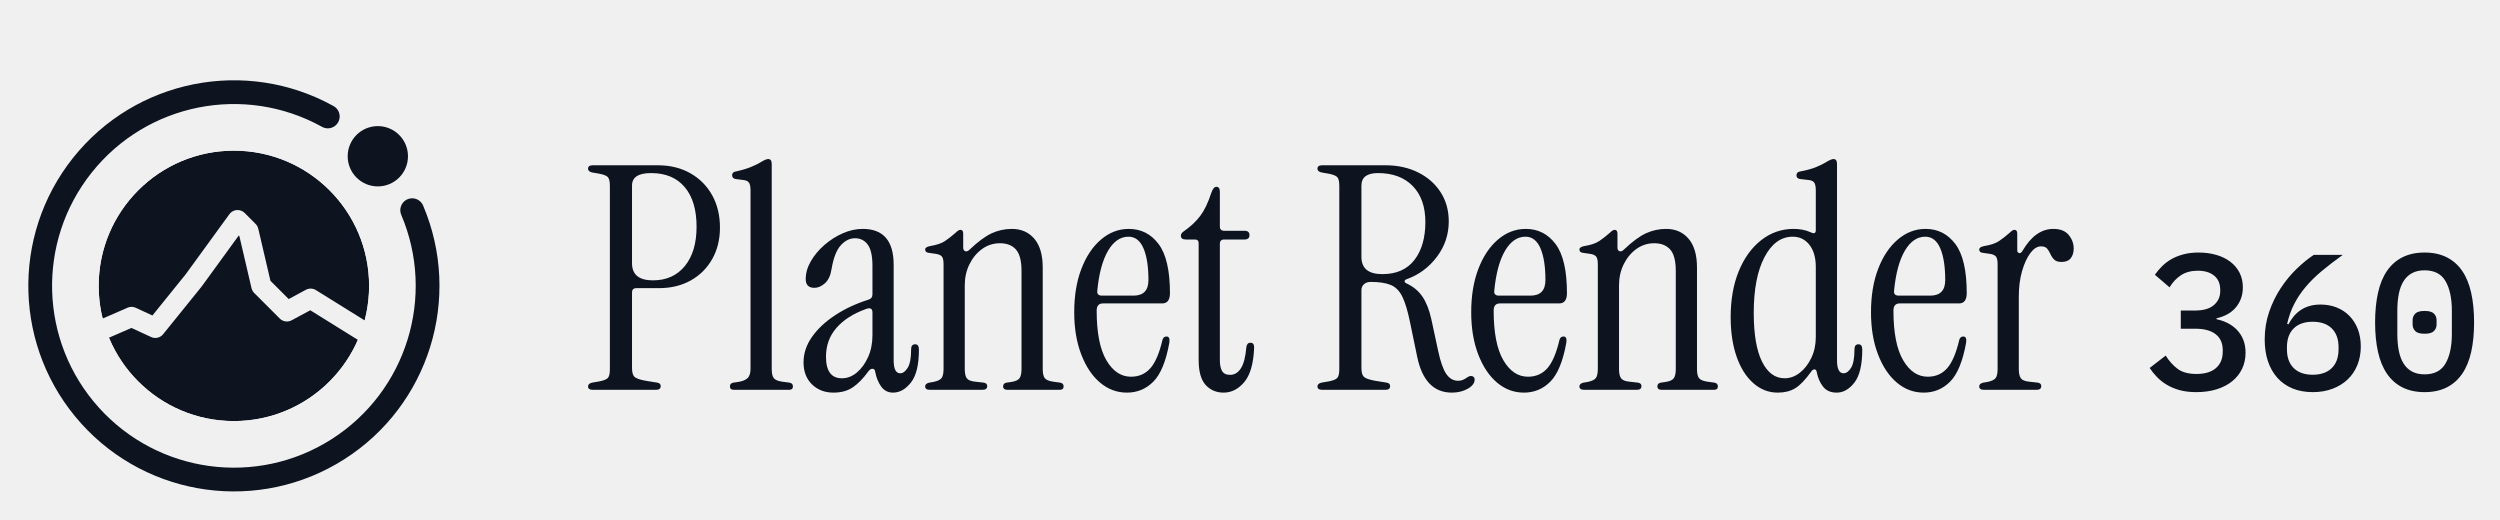
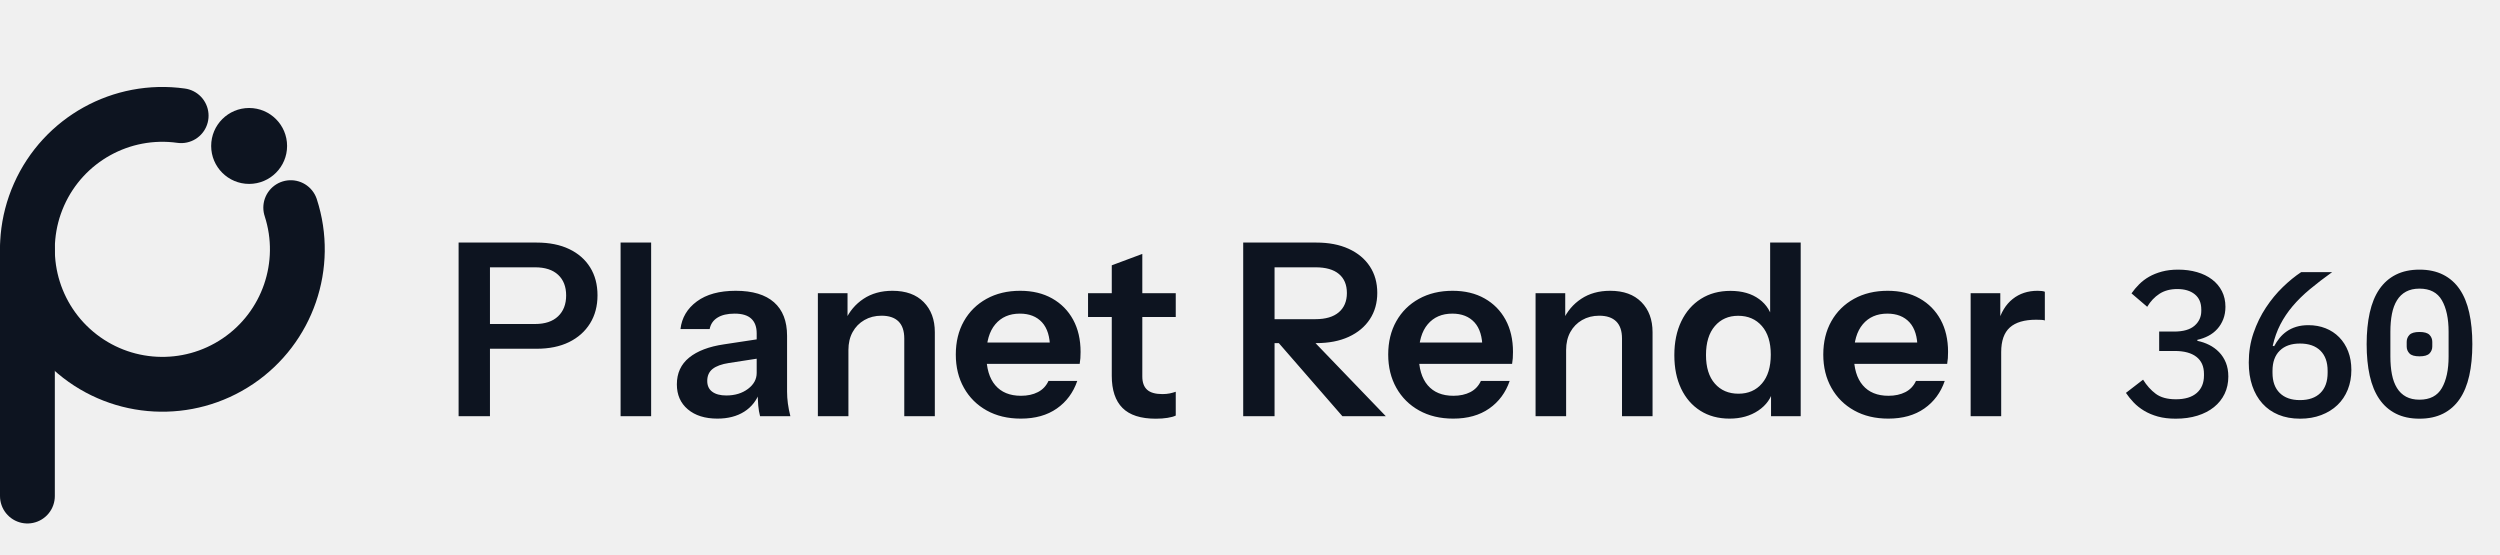
- <svg xmlns="http://www.w3.org/2000/svg" viewBox="0 0 962 200" width="962" height="200" role="img" aria-label="Planet Render 360">
-   <g transform="translate(0 20.0) scale(0.3515625)">
-     <defs>
-       <mask id="hk">
-         <circle cx="256" cy="256" r="148" fill="#fff" />
-         <path d="M98 310 L144 290 L170 302 L212 250 L260 184 L272 196 L286 256 L314 284 L340 270 L414 316" fill="none" stroke="#000" stroke-width="22" stroke-linejoin="round" stroke-linecap="round" />
-       </mask>
-     </defs>
-     <path d="M451.15 173.17 A212 212 0 1 1 358.78 70.58" fill="none" stroke="#0d1420" stroke-width="26" stroke-linecap="round" />
-     <circle cx="413.55" cy="114.14" r="33" fill="#0d1420" />
-     <circle cx="256" cy="256" r="148" fill="#0d1420" mask="url(#hk)" />
+ <svg xmlns="http://www.w3.org/2000/svg" viewBox="0 0 901 200" width="901" height="200" role="img" aria-label="Planet Render 360">
+   <g transform="translate(-38.76 12.34) scale(0.38)">
+     <path d="M377.74 164.45 A128 128 0 1 1 273.81 77.25" fill="none" stroke="#0d1420" stroke-width="52" stroke-linecap="round" />
+     <path d="M128 204 L128 438" fill="none" stroke="#0d1420" stroke-width="52" stroke-linecap="round" />
+     <circle cx="338.28" cy="105.95" r="36" fill="#0d1420" />
  </g>
-   <path d="M228.08 150.0Q226.28 150.0 226.28 148.68Q226.28 147.6 227.84 147.24L230.6 146.76Q233.12 146.28 233.9 145.44Q234.68 144.6 234.68 142.08V71.52Q234.68 69.0 233.9 68.16Q233.12 67.32 230.6 66.84L227.84 66.36Q226.28 66.0 226.28 64.92Q226.28 63.6 228.08 63.6H253.16Q260.24 63.6 265.64 66.66Q271.04 69.72 274.04 75.12Q277.04 80.52 277.04 87.6Q277.04 94.44 274.04 99.72Q271.04 105.0 265.76 107.94Q260.48 110.88 253.52 110.88H244.88Q243.2 110.88 243.2 112.56V141.6Q243.2 144.12 244.16 145.02Q245.12 145.92 248.48 146.52L252.92 147.24Q254.24 147.48 254.24 148.56Q254.24 150.0 252.44 150.0ZM243.2 101.28Q243.2 107.88 251.24 107.88Q259.04 107.88 263.54 102.36Q268.04 96.84 268.04 87.24Q268.04 77.4 263.48 72.0Q258.92 66.6 250.52 66.6Q243.2 66.6 243.2 71.4Z M282.32 150.0Q280.88 150.0 280.88 148.68Q280.88 147.48 282.2 147.24L283.88 147.0Q286.4 146.64 287.6 145.56Q288.8 144.48 288.8 141.96V73.2Q288.8 71.04 288.14 70.2Q287.48 69.36 285.8 69.24L283.04 68.88Q281.72 68.64 281.72 67.44Q281.72 66.24 283.04 66.0Q286.4 65.28 288.8 64.32Q291.2 63.36 292.76 62.4Q294.68 61.2 295.64 61.2Q296.96 61.2 296.96 63.12V141.96Q296.96 144.48 297.74 145.5Q298.52 146.52 301.04 146.88L303.8 147.24Q305.12 147.48 305.12 148.68Q305.12 150.0 303.68 150.0Z M320.72 151.08Q315.68 151.08 312.44 147.9Q309.2 144.72 309.2 139.44Q309.2 134.28 312.44 129.66Q315.68 125.04 321.32 121.32Q326.96 117.6 334.16 115.32Q335.72 114.84 335.72 113.28V102.36Q335.72 96.6 333.92 94.14Q332.12 91.68 329.0 91.68Q326.0 91.68 323.54 94.38Q321.08 97.08 320.0 103.44Q319.4 107.28 317.42 109.02Q315.44 110.76 313.4 110.76Q310.04 110.76 310.04 107.4Q310.04 103.92 312.02 100.5Q314.0 97.08 317.24 94.26Q320.48 91.44 324.32 89.76Q328.16 88.08 332.0 88.08Q343.88 88.08 343.88 101.88V138.6Q343.88 143.64 346.4 143.64Q347.96 143.64 349.28 141.54Q350.6 139.44 350.6 134.4Q350.6 132.48 352.16 132.48Q353.6 132.48 353.6 134.52Q353.6 143.28 350.54 147.18Q347.48 151.08 343.64 151.08Q340.76 151.08 339.08 148.74Q337.4 146.4 336.8 143.16Q336.68 141.96 335.78 141.9Q334.88 141.84 334.04 143.04Q331.16 147.0 328.16 149.04Q325.16 151.08 320.72 151.08ZM323.96 145.56Q327.08 145.56 329.72 143.34Q332.36 141.12 334.04 137.4Q335.72 133.68 335.72 129.0V120.24Q335.72 117.96 333.2 118.92Q325.88 121.56 321.86 126.18Q317.84 130.8 317.84 137.28Q317.84 145.56 323.96 145.56Z M357.8 150.0Q356.0 150.0 356.0 148.68Q356.0 147.6 357.56 147.24L359.0 147.0Q361.52 146.52 362.3 145.5Q363.08 144.48 363.08 141.96V101.64Q363.08 99.48 362.42 98.7Q361.76 97.92 360.08 97.68L357.56 97.32Q356.0 97.2 356.0 96.0Q356.0 95.04 357.92 94.68Q361.64 94.08 363.62 92.76Q365.6 91.44 367.76 89.52Q368.84 88.44 369.56 88.44Q370.64 88.44 370.64 89.88V95.28Q370.64 96.36 371.42 96.66Q372.2 96.96 373.16 96.0Q377.96 91.44 381.62 89.76Q385.28 88.08 389.36 88.08Q394.76 88.08 398.0 91.86Q401.24 95.64 401.24 102.96V141.96Q401.24 144.48 402.02 145.5Q402.8 146.52 405.32 146.88L407.96 147.24Q409.28 147.48 409.28 148.68Q409.28 150.0 407.84 150.0H387.68Q386.0 150.0 386.0 148.68Q386.0 147.48 387.32 147.24L389.0 147.0Q391.52 146.64 392.3 145.56Q393.08 144.48 393.08 141.96V104.28Q393.08 98.4 390.92 96.0Q388.76 93.6 384.8 93.6Q380.96 93.6 377.9 95.82Q374.84 98.04 373.04 101.7Q371.24 105.36 371.24 109.8V141.96Q371.24 144.48 372.02 145.56Q372.8 146.64 375.32 146.88L378.56 147.24Q379.88 147.48 379.88 148.56Q379.88 150.0 378.08 150.0Z M433.64 151.08Q427.88 151.08 423.32 147.24Q418.76 143.4 416.06 136.38Q413.36 129.36 413.36 120.12Q413.36 110.64 416.12 103.44Q418.88 96.24 423.68 92.16Q428.48 88.08 434.36 88.08Q441.44 88.08 445.82 93.9Q450.2 99.72 450.2 112.8Q450.2 116.76 447.2 116.76H424.4Q422.0 116.76 422.0 119.52Q422.0 132.24 425.72 138.6Q429.44 144.96 435.2 144.96Q439.76 144.96 442.64 141.72Q445.52 138.48 447.32 130.8Q447.68 129.48 448.88 129.48Q450.32 129.48 449.96 131.88Q448.04 142.56 443.84 146.82Q439.64 151.08 433.64 151.08ZM424.04 113.76H436.16Q441.92 113.76 441.92 107.76Q441.92 99.96 440.0 95.52Q438.08 91.08 434.24 91.08Q429.56 91.08 426.38 96.48Q423.2 101.88 422.24 111.84Q422.0 113.76 424.04 113.76Z M470.84 151.08Q466.64 151.08 463.94 148.14Q461.24 145.2 461.24 138.48V93.6Q461.24 92.16 459.8 92.16H456.32Q454.4 92.16 454.4 90.72Q454.4 89.76 455.48 89.04Q459.44 86.28 461.84 83.1Q464.24 79.92 466.04 74.4Q466.88 71.88 468.08 71.88Q469.4 71.88 469.4 73.8V87.12Q469.4 88.8 471.08 88.8H478.88Q480.8 88.8 480.8 90.48Q480.8 92.16 478.88 92.16H471.08Q469.4 92.16 469.4 93.84V138.6Q469.4 141.24 470.24 142.74Q471.08 144.24 473.36 144.24Q475.88 144.24 477.5 141.72Q479.12 139.2 479.6 133.56Q479.84 131.88 481.16 131.88Q482.6 131.88 482.6 133.68Q482.24 142.92 478.82 147.0Q475.4 151.08 470.84 151.08Z  M558.68 151.08Q548.24 151.08 545.36 137.4L542.6 124.08Q541.28 117.6 539.66 114.24Q538.04 110.88 535.22 109.68Q532.4 108.48 527.48 108.48Q525.8 108.48 524.84 109.38Q523.88 110.28 523.88 111.6V141.6Q523.88 144.12 524.84 145.02Q525.8 145.92 529.16 146.52L533.6 147.24Q534.92 147.48 534.92 148.56Q534.92 150.0 533.12 150.0H508.76Q506.96 150.0 506.96 148.68Q506.96 147.6 508.52 147.24L511.28 146.76Q513.8 146.28 514.58 145.44Q515.36 144.6 515.36 142.08V71.52Q515.36 69.0 514.58 68.16Q513.8 67.32 511.28 66.84L508.52 66.36Q506.96 66.0 506.96 64.92Q506.96 63.6 508.76 63.6H533.12Q540.2 63.6 545.72 66.36Q551.24 69.12 554.36 73.98Q557.48 78.84 557.48 85.2Q557.48 92.76 552.92 98.82Q548.36 104.88 541.4 107.4Q540.56 107.64 540.5 108.18Q540.44 108.72 541.28 109.08Q545.12 110.88 547.34 114.12Q549.56 117.36 550.76 122.76L553.4 135.0Q554.72 141.24 556.52 143.88Q558.32 146.52 561.08 146.52Q562.04 146.52 562.82 146.22Q563.6 145.92 564.8 145.08Q565.76 144.48 566.6 144.78Q567.44 145.08 567.44 146.04Q567.44 148.08 564.8 149.58Q562.16 151.08 558.68 151.08ZM531.92 105.48Q540.08 105.48 544.28 100.02Q548.48 94.56 548.48 85.44Q548.48 76.56 543.62 71.58Q538.76 66.6 530.24 66.6Q523.88 66.6 523.88 71.4V98.88Q523.88 105.48 531.92 105.48Z M586.4 151.08Q580.64 151.08 576.08 147.24Q571.52 143.4 568.82 136.38Q566.12 129.36 566.12 120.12Q566.12 110.64 568.88 103.44Q571.64 96.24 576.44 92.16Q581.24 88.08 587.12 88.08Q594.2 88.08 598.58 93.9Q602.96 99.72 602.96 112.8Q602.96 116.76 599.96 116.76H577.16Q574.76 116.76 574.76 119.52Q574.76 132.24 578.48 138.6Q582.2 144.96 587.96 144.96Q592.52 144.96 595.4 141.72Q598.28 138.48 600.08 130.8Q600.44 129.48 601.64 129.48Q603.08 129.48 602.72 131.88Q600.8 142.56 596.6 146.82Q592.4 151.08 586.4 151.08ZM576.8 113.76H588.92Q594.68 113.76 594.68 107.76Q594.68 99.96 592.76 95.52Q590.84 91.08 587.0 91.08Q582.32 91.08 579.14 96.48Q575.96 101.88 575.0 111.84Q574.76 113.76 576.8 113.76Z M609.56 150.0Q607.76 150.0 607.76 148.68Q607.76 147.6 609.32 147.24L610.76 147.0Q613.28 146.52 614.06 145.5Q614.84 144.48 614.84 141.96V101.64Q614.84 99.48 614.18 98.7Q613.52 97.92 611.84 97.68L609.32 97.32Q607.76 97.2 607.76 96.0Q607.76 95.04 609.68 94.68Q613.4 94.08 615.38 92.76Q617.36 91.44 619.52 89.52Q620.6 88.44 621.32 88.44Q622.4 88.44 622.4 89.88V95.28Q622.4 96.36 623.18 96.66Q623.96 96.96 624.92 96.0Q629.72 91.44 633.38 89.76Q637.04 88.08 641.12 88.08Q646.52 88.08 649.76 91.86Q653.0 95.64 653.0 102.96V141.96Q653.0 144.48 653.78 145.5Q654.56 146.52 657.08 146.88L659.72 147.24Q661.04 147.48 661.04 148.68Q661.04 150.0 659.6 150.0H639.44Q637.76 150.0 637.76 148.68Q637.76 147.48 639.08 147.24L640.76 147.0Q643.28 146.64 644.06 145.56Q644.84 144.48 644.84 141.96V104.28Q644.84 98.4 642.68 96.0Q640.52 93.6 636.56 93.6Q632.72 93.6 629.66 95.82Q626.6 98.04 624.8 101.7Q623.0 105.36 623.0 109.8V141.96Q623.0 144.48 623.78 145.56Q624.56 146.64 627.08 146.88L630.32 147.24Q631.64 147.48 631.64 148.56Q631.64 150.0 629.84 150.0Z M684.08 151.08Q678.8 151.08 674.66 147.42Q670.52 143.76 668.24 137.22Q665.96 130.68 665.96 122.04Q665.96 111.96 669.08 104.34Q672.2 96.72 677.72 92.4Q683.24 88.08 690.2 88.08Q691.88 88.08 693.56 88.38Q695.24 88.68 696.8 89.4Q698.72 90.36 698.72 88.56V73.2Q698.72 71.04 698.06 70.2Q697.4 69.36 695.72 69.24L692.6 68.88Q691.28 68.64 691.28 67.44Q691.28 66.24 692.6 66.0Q696.44 65.28 698.78 64.32Q701.12 63.36 702.68 62.4Q704.6 61.2 705.56 61.2Q706.88 61.2 706.88 63.12V138.6Q706.88 143.64 709.4 143.64Q710.96 143.64 712.28 141.54Q713.6 139.44 713.6 134.4Q713.6 132.48 715.16 132.48Q716.6 132.48 716.6 134.52Q716.6 143.28 713.6 147.18Q710.6 151.08 706.76 151.08Q703.28 151.08 701.48 148.74Q699.68 146.4 699.08 143.16Q698.96 142.2 698.24 142.14Q697.52 142.08 696.92 143.04Q693.56 147.72 690.8 149.4Q688.04 151.08 684.08 151.08ZM686.72 145.56Q689.84 145.56 692.54 143.46Q695.24 141.36 696.98 137.76Q698.72 134.16 698.72 129.72V102.72Q698.72 97.32 696.26 94.2Q693.8 91.08 689.84 91.08Q683.12 91.08 678.98 98.94Q674.84 106.8 674.84 120.36Q674.84 132.72 678.02 139.14Q681.2 145.56 686.72 145.56Z M740.24 151.08Q734.48 151.08 729.92 147.24Q725.36 143.4 722.66 136.38Q719.96 129.36 719.96 120.12Q719.96 110.64 722.72 103.44Q725.48 96.24 730.28 92.16Q735.08 88.08 740.96 88.08Q748.04 88.08 752.42 93.9Q756.8 99.72 756.8 112.8Q756.8 116.76 753.8 116.76H731.0Q728.6 116.76 728.6 119.52Q728.6 132.24 732.32 138.6Q736.04 144.96 741.8 144.96Q746.36 144.96 749.24 141.72Q752.12 138.48 753.92 130.8Q754.28 129.48 755.48 129.48Q756.92 129.48 756.56 131.88Q754.64 142.56 750.44 146.82Q746.24 151.08 740.24 151.08ZM730.64 113.76H742.76Q748.52 113.76 748.52 107.76Q748.52 99.96 746.6 95.52Q744.68 91.08 740.84 91.08Q736.16 91.08 732.98 96.48Q729.8 101.88 728.84 111.84Q728.6 113.76 730.64 113.76Z M778.28 96.48Q783.2 88.08 790.16 88.08Q794.12 88.08 796.04 90.42Q797.96 92.76 797.96 95.64Q797.96 97.92 796.82 99.36Q795.68 100.8 793.28 100.8Q791.36 100.8 790.46 99.9Q789.56 99.0 789.02 97.8Q788.48 96.6 787.76 95.7Q787.04 94.8 785.36 94.8Q783.2 94.8 781.28 97.38Q779.36 99.96 778.1 104.28Q776.84 108.6 776.84 114.12V141.96Q776.84 144.48 777.62 145.56Q778.4 146.64 780.92 146.88L784.16 147.24Q785.48 147.48 785.48 148.56Q785.48 150.0 783.68 150.0H763.4Q761.6 150.0 761.6 148.68Q761.6 147.6 763.16 147.24L764.6 147.0Q767.12 146.52 767.9 145.5Q768.68 144.48 768.68 141.96V101.64Q768.68 99.48 768.02 98.7Q767.36 97.92 765.68 97.68L763.16 97.32Q761.6 97.2 761.6 96.0Q761.6 95.04 763.52 94.68Q767.24 94.08 769.22 92.76Q771.2 91.44 773.36 89.52Q774.44 88.44 775.16 88.44Q776.24 88.44 776.24 89.88V96.36Q776.24 97.2 776.96 97.38Q777.68 97.56 778.28 96.48Z" fill="#0d1420" />
-   <path d="M844.522 119.496Q849.507 119.496 851.925 117.376Q854.343 115.255 854.343 112.056V111.535Q854.343 107.964 852 106.067Q849.656 104.17 845.713 104.17Q841.918 104.17 839.277 105.881Q836.636 107.592 834.85 110.568L829.196 105.732Q830.386 104.021 831.949 102.458Q833.511 100.896 835.52 99.743Q837.529 98.59 840.133 97.883Q842.737 97.176 846.01 97.176Q849.656 97.176 852.781 98.069Q855.906 98.962 858.212 100.71Q860.518 102.458 861.783 104.951Q863.048 107.443 863.048 110.568Q863.048 113.023 862.267 115.032Q861.486 117.041 860.109 118.566Q858.733 120.091 856.873 121.058Q855.013 122.026 852.93 122.472V122.844Q855.162 123.29 857.17 124.295Q859.179 125.299 860.742 126.899Q862.304 128.498 863.197 130.693Q864.09 132.888 864.09 135.715Q864.09 139.138 862.75 141.928Q861.411 144.718 858.919 146.726Q856.426 148.735 852.93 149.814Q849.433 150.893 845.118 150.893Q841.472 150.893 838.682 150.112Q835.892 149.33 833.734 148.028Q831.577 146.726 829.977 145.052Q828.378 143.378 827.187 141.593L833.362 136.831Q835.297 139.956 837.938 141.928Q840.579 143.899 845.192 143.899Q850.102 143.899 852.706 141.63Q855.31 139.361 855.31 135.343V134.748Q855.31 130.73 852.595 128.61Q849.879 126.49 844.746 126.49H839.166V119.496Z M889.981 150.893Q885.591 150.893 882.169 149.479Q878.746 148.066 876.366 145.424Q873.985 142.783 872.72 139.063Q871.455 135.343 871.455 130.656Q871.455 125.002 873.166 120.017Q874.878 115.032 877.63 110.866Q880.383 106.699 883.731 103.463Q887.079 100.226 890.353 98.069H901.513Q897.049 101.268 893.478 104.244Q889.906 107.22 887.265 110.345Q884.624 113.47 882.838 116.929Q881.053 120.389 880.086 124.63L880.606 124.778Q881.425 123.216 882.541 121.84Q883.657 120.463 885.145 119.422Q886.633 118.38 888.567 117.785Q890.502 117.19 892.957 117.19Q896.305 117.19 899.132 118.306Q901.959 119.422 904.042 121.542Q906.126 123.662 907.279 126.638Q908.432 129.614 908.432 133.334Q908.432 137.203 907.13 140.44Q905.828 143.676 903.41 145.982Q900.992 148.289 897.57 149.591Q894.147 150.893 889.981 150.893ZM889.906 144.197Q894.668 144.197 897.272 141.63Q899.876 139.063 899.876 134.376V133.632Q899.876 128.945 897.272 126.378Q894.668 123.811 889.906 123.811Q885.219 123.811 882.615 126.378Q880.011 128.945 880.011 133.632V134.376Q880.011 139.063 882.615 141.63Q885.219 144.197 889.906 144.197Z M932.984 150.893Q928.074 150.893 924.465 149.07Q920.857 147.247 918.513 143.825Q916.17 140.402 915.054 135.418Q913.938 130.433 913.938 124.034Q913.938 117.71 915.054 112.688Q916.17 107.666 918.513 104.244Q920.857 100.822 924.465 98.999Q928.074 97.176 932.984 97.176Q937.894 97.176 941.503 98.999Q945.111 100.822 947.455 104.244Q949.798 107.666 950.914 112.688Q952.03 117.71 952.03 124.034Q952.03 130.433 950.914 135.418Q949.798 140.402 947.455 143.825Q945.111 147.247 941.503 149.07Q937.894 150.893 932.984 150.893ZM932.984 144.048Q938.638 144.048 941.056 139.844Q943.474 135.641 943.474 128.498V119.57Q943.474 112.428 941.056 108.224Q938.638 104.021 932.984 104.021Q930.157 104.021 928.148 105.1Q926.139 106.178 924.874 108.224Q923.61 110.27 923.052 113.135Q922.494 115.999 922.494 119.57V128.498Q922.494 132.07 923.052 134.934Q923.61 137.798 924.874 139.844Q926.139 141.89 928.148 142.969Q930.157 144.048 932.984 144.048ZM932.984 128.424Q930.38 128.424 929.376 127.382Q928.371 126.341 928.371 124.853V123.216Q928.371 121.728 929.376 120.686Q930.38 119.645 932.984 119.645Q935.588 119.645 936.592 120.686Q937.597 121.728 937.597 123.216V124.853Q937.597 126.341 936.592 127.382Q935.588 128.424 932.984 128.424Z" fill="#0d1420" />
+   <g transform="translate(-61 0)">
+     <path d="M226.28 150V87.42H254.38Q261.25 87.42 266.15 89.77Q271.04 92.11 273.69 96.37Q276.34 100.63 276.34 106.43Q276.34 112.22 273.66 116.55Q270.98 120.88 266.09 123.29Q261.19 125.69 254.38 125.69H235.09V116.77H253.83Q259.22 116.77 262.13 114Q265.04 111.24 265.04 106.48Q265.04 101.73 262.15 99.04Q259.25 96.34 253.83 96.34H237.58V150ZM284.66 150V87.42H295.67V150ZM334.93 150Q334.46 148.23 334.27 146.15Q334.09 144.06 334.09 141.16H333.71V120.13Q333.71 116.65 331.75 114.84Q329.8 113.03 325.77 113.03Q321.89 113.03 319.59 114.47Q317.28 115.9 316.76 118.59H306.24Q306.97 112.45 312.15 108.63Q317.34 104.8 326.15 104.8Q335.27 104.8 339.97 108.95Q344.66 113.09 344.66 121.03V141.16Q344.66 143.25 344.95 145.41Q345.24 147.57 345.85 150ZM319.54 150.87Q312.85 150.87 308.89 147.52Q304.94 144.18 304.94 138.53Q304.94 132.47 309.37 128.88Q313.81 125.29 321.92 124.1L335.71 122.01V128.97L323.71 130.82Q319.77 131.43 317.83 132.96Q315.89 134.5 315.89 137.28Q315.89 139.86 317.7 141.19Q319.51 142.53 322.76 142.53Q327.42 142.53 330.57 140.16Q333.71 137.8 333.71 134.41L334.9 141.11Q333.16 145.89 329.2 148.38Q325.25 150.87 319.54 150.87ZM355.76 150V105.67H366.45V116.1H366.77V150ZM386.9 150V122.01Q386.9 117.9 384.82 115.84Q382.73 113.78 378.7 113.78Q375.23 113.78 372.52 115.35Q369.81 116.91 368.29 119.67Q366.77 122.42 366.77 126.13L365.64 115.49Q367.84 110.6 372.2 107.7Q376.56 104.8 382.64 104.8Q389.89 104.8 393.9 108.87Q397.91 112.94 397.91 119.72V150ZM428.91 150.87Q421.87 150.87 416.6 147.93Q411.33 144.99 408.4 139.77Q405.47 134.56 405.47 127.78Q405.47 120.94 408.38 115.77Q411.3 110.6 416.54 107.7Q421.78 104.8 428.68 104.8Q435.31 104.8 440.2 107.56Q445.08 110.31 447.76 115.23Q450.44 120.16 450.44 126.82Q450.44 128.04 450.37 129.08Q450.29 130.13 450.12 131.14H412.31V123.46H441.69L439.43 125.58Q439.43 119.32 436.55 116.17Q433.66 113.03 428.56 113.03Q422.94 113.03 419.71 116.87Q416.48 120.71 416.48 127.92Q416.48 135.08 419.71 138.86Q422.94 142.64 428.97 142.64Q432.48 142.64 435.05 141.32Q437.63 140 438.88 137.28H449.25Q447.08 143.6 441.88 147.23Q436.68 150.87 428.91 150.87ZM477.56 150.9Q469.41 150.9 465.55 147.03Q461.68 143.16 461.68 135.43V95.62L472.69 91.51V135.69Q472.69 138.9 474.43 140.47Q476.17 142.03 479.93 142.03Q481.38 142.03 482.55 141.79Q483.73 141.54 484.74 141.19V149.77Q483.7 150.29 481.8 150.59Q479.9 150.9 477.56 150.9ZM453.13 114.25V105.67H484.74V114.25ZM509.05 150V87.42H535.41Q542.16 87.42 547.09 89.68Q552.01 91.94 554.69 96.01Q557.37 100.08 557.37 105.56Q557.37 110.97 554.69 115.05Q552.01 119.12 547.09 121.39Q542.16 123.66 535.41 123.66H517.86V115.03H535.09Q540.6 115.03 543.51 112.54Q546.42 110.05 546.42 105.61Q546.42 101.15 543.55 98.75Q540.69 96.34 535.09 96.34H520.35V150ZM544.8 150 516.96 117.99H529.65L560.45 150ZM584.75 150.87Q577.71 150.87 572.44 147.93Q567.17 144.99 564.24 139.77Q561.31 134.56 561.31 127.78Q561.31 120.94 564.23 115.77Q567.14 110.6 572.38 107.7Q577.63 104.8 584.52 104.8Q591.16 104.8 596.04 107.56Q600.92 110.31 603.6 115.23Q606.28 120.16 606.28 126.82Q606.28 128.04 606.21 129.08Q606.13 130.13 605.96 131.14H568.15V123.46H597.53L595.27 125.58Q595.27 119.32 592.39 116.17Q589.5 113.03 584.41 113.03Q578.79 113.03 575.55 116.87Q572.32 120.71 572.32 127.92Q572.32 135.08 575.55 138.86Q578.79 142.64 584.81 142.64Q588.32 142.64 590.9 141.32Q593.47 140 594.72 137.28H605.09Q602.92 143.6 597.72 147.23Q592.52 150.87 584.75 150.87ZM614.42 150V105.67H625.11V116.1H625.43V150ZM645.57 150V122.01Q645.57 117.9 643.48 115.84Q641.39 113.78 637.37 113.78Q633.89 113.78 631.18 115.35Q628.47 116.91 626.95 119.67Q625.43 122.42 625.43 126.13L624.3 115.49Q626.5 110.6 630.86 107.7Q635.22 104.8 641.31 104.8Q648.55 104.8 652.56 108.87Q656.58 112.94 656.58 119.72V150ZM699.28 150V140L700.15 140.21Q699.02 145.07 694.69 147.97Q690.36 150.87 684.33 150.87Q678.28 150.87 673.8 148.03Q669.32 145.19 666.88 140.06Q664.43 134.93 664.43 128.01Q664.43 121 666.95 115.78Q669.47 110.57 674.02 107.7Q678.57 104.83 684.65 104.83Q690.97 104.83 695.02 107.82Q699.08 110.8 700.06 116.07L698.96 116.19V87.42H709.97V150ZM687.55 141.89Q692.85 141.89 696.02 138.19Q699.19 134.5 699.19 127.81Q699.19 121.17 695.98 117.49Q692.76 113.81 687.43 113.81Q682.22 113.81 679.03 117.52Q675.84 121.23 675.84 127.95Q675.84 134.62 679.03 138.25Q682.22 141.89 687.55 141.89ZM741.55 150.87Q734.51 150.87 729.24 147.93Q723.96 144.99 721.04 139.77Q718.11 134.56 718.11 127.78Q718.11 120.94 721.02 115.77Q723.94 110.6 729.18 107.7Q734.42 104.8 741.32 104.8Q747.95 104.8 752.84 107.56Q757.72 110.31 760.4 115.23Q763.08 120.16 763.08 126.82Q763.08 128.04 763.01 129.08Q762.93 130.13 762.76 131.14H724.95V123.46H754.33L752.07 125.58Q752.07 119.32 749.19 116.17Q746.3 113.03 741.2 113.03Q735.58 113.03 732.35 116.87Q729.12 120.71 729.12 127.92Q729.12 135.08 732.35 138.86Q735.58 142.64 741.61 142.64Q745.11 142.64 747.69 141.32Q750.27 140 751.52 137.28H761.89Q759.72 143.6 754.52 147.23Q749.32 150.87 741.55 150.87ZM771.22 150V105.67H781.91V116.39H782.23V150ZM782.23 126.88 781.1 116.36Q782.66 110.71 786.37 107.76Q790.08 104.8 795.35 104.8Q797.18 104.8 797.96 105.15V115.49Q797.53 115.32 796.74 115.28Q795.96 115.23 794.83 115.23Q788.46 115.23 785.34 118.03Q782.23 120.83 782.23 126.88Z" fill="#0d1420" />
+     <path d="M844.522 119.496Q849.507 119.496 851.925 117.376Q854.343 115.255 854.343 112.056V111.535Q854.343 107.964 852 106.067Q849.656 104.17 845.713 104.17Q841.918 104.17 839.277 105.881Q836.636 107.592 834.85 110.568L829.196 105.732Q830.386 104.021 831.949 102.458Q833.511 100.896 835.52 99.743Q837.529 98.59 840.133 97.883Q842.737 97.176 846.01 97.176Q849.656 97.176 852.781 98.069Q855.906 98.962 858.212 100.71Q860.518 102.458 861.783 104.951Q863.048 107.443 863.048 110.568Q863.048 113.023 862.267 115.032Q861.486 117.041 860.109 118.566Q858.733 120.091 856.873 121.058Q855.013 122.026 852.93 122.472V122.844Q855.162 123.29 857.17 124.295Q859.179 125.299 860.742 126.899Q862.304 128.498 863.197 130.693Q864.09 132.888 864.09 135.715Q864.09 139.138 862.75 141.928Q861.411 144.718 858.919 146.726Q856.426 148.735 852.93 149.814Q849.433 150.893 845.118 150.893Q841.472 150.893 838.682 150.112Q835.892 149.33 833.734 148.028Q831.577 146.726 829.977 145.052Q828.378 143.378 827.187 141.593L833.362 136.831Q835.297 139.956 837.938 141.928Q840.579 143.899 845.192 143.899Q850.102 143.899 852.706 141.63Q855.31 139.361 855.31 135.343V134.748Q855.31 130.73 852.595 128.61Q849.879 126.49 844.746 126.49H839.166V119.496Z M889.981 150.893Q885.591 150.893 882.169 149.479Q878.746 148.066 876.366 145.424Q873.985 142.783 872.72 139.063Q871.455 135.343 871.455 130.656Q871.455 125.002 873.166 120.017Q874.878 115.032 877.63 110.866Q880.383 106.699 883.731 103.463Q887.079 100.226 890.353 98.069H901.513Q897.049 101.268 893.478 104.244Q889.906 107.22 887.265 110.345Q884.624 113.47 882.838 116.929Q881.053 120.389 880.086 124.63L880.606 124.778Q881.425 123.216 882.541 121.84Q883.657 120.463 885.145 119.422Q886.633 118.38 888.567 117.785Q890.502 117.19 892.957 117.19Q896.305 117.19 899.132 118.306Q901.959 119.422 904.042 121.542Q906.126 123.662 907.279 126.638Q908.432 129.614 908.432 133.334Q908.432 137.203 907.13 140.44Q905.828 143.676 903.41 145.982Q900.992 148.289 897.57 149.591Q894.147 150.893 889.981 150.893ZM889.906 144.197Q894.668 144.197 897.272 141.63Q899.876 139.063 899.876 134.376V133.632Q899.876 128.945 897.272 126.378Q894.668 123.811 889.906 123.811Q885.219 123.811 882.615 126.378Q880.011 128.945 880.011 133.632V134.376Q880.011 139.063 882.615 141.63Q885.219 144.197 889.906 144.197Z M932.984 150.893Q928.074 150.893 924.465 149.07Q920.857 147.247 918.513 143.825Q916.17 140.402 915.054 135.418Q913.938 130.433 913.938 124.034Q913.938 117.71 915.054 112.688Q916.17 107.666 918.513 104.244Q920.857 100.822 924.465 98.999Q928.074 97.176 932.984 97.176Q937.894 97.176 941.503 98.999Q945.111 100.822 947.455 104.244Q949.798 107.666 950.914 112.688Q952.03 117.71 952.03 124.034Q952.03 130.433 950.914 135.418Q949.798 140.402 947.455 143.825Q945.111 147.247 941.503 149.07Q937.894 150.893 932.984 150.893ZM932.984 144.048Q938.638 144.048 941.056 139.844Q943.474 135.641 943.474 128.498V119.57Q943.474 112.428 941.056 108.224Q938.638 104.021 932.984 104.021Q930.157 104.021 928.148 105.1Q926.139 106.178 924.874 108.224Q923.61 110.27 923.052 113.135Q922.494 115.999 922.494 119.57V128.498Q922.494 132.07 923.052 134.934Q923.61 137.798 924.874 139.844Q926.139 141.89 928.148 142.969Q930.157 144.048 932.984 144.048ZM932.984 128.424Q930.38 128.424 929.376 127.382Q928.371 126.341 928.371 124.853V123.216Q928.371 121.728 929.376 120.686Q930.38 119.645 932.984 119.645Q935.588 119.645 936.592 120.686Q937.597 121.728 937.597 123.216V124.853Q937.597 126.341 936.592 127.382Q935.588 128.424 932.984 128.424Z" fill="#0d1420" />
+   </g>
</svg>
